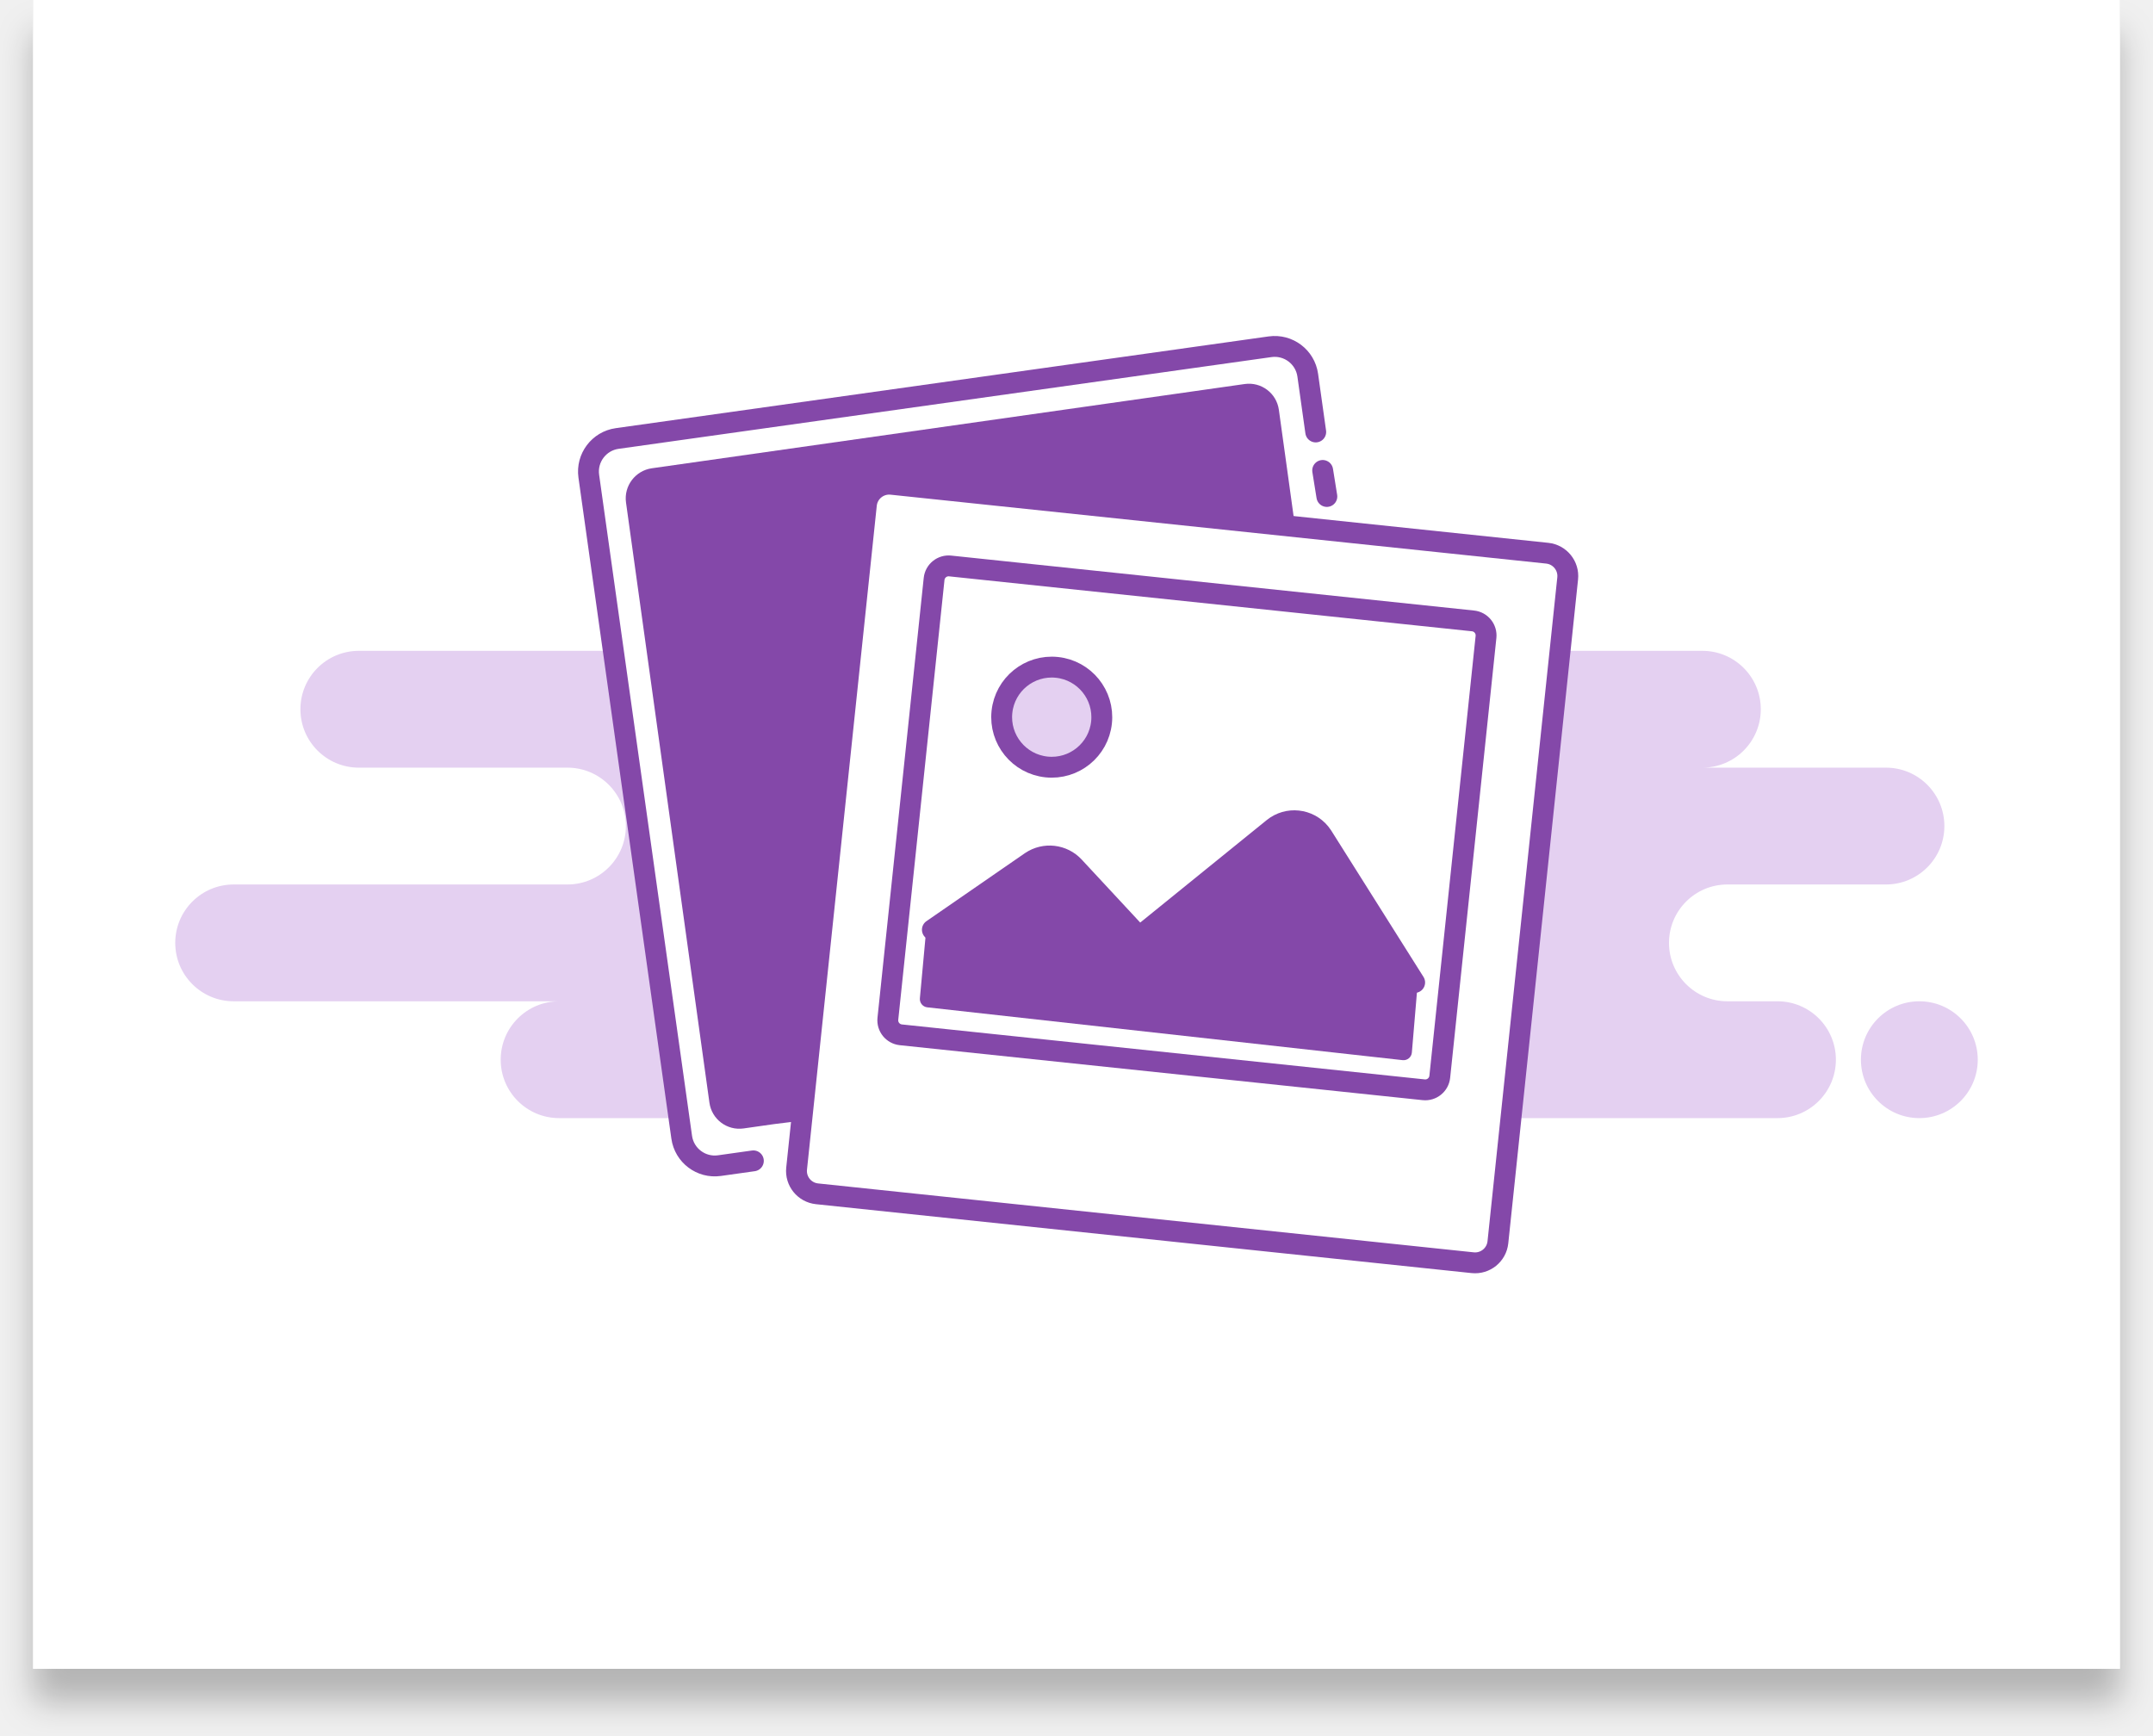
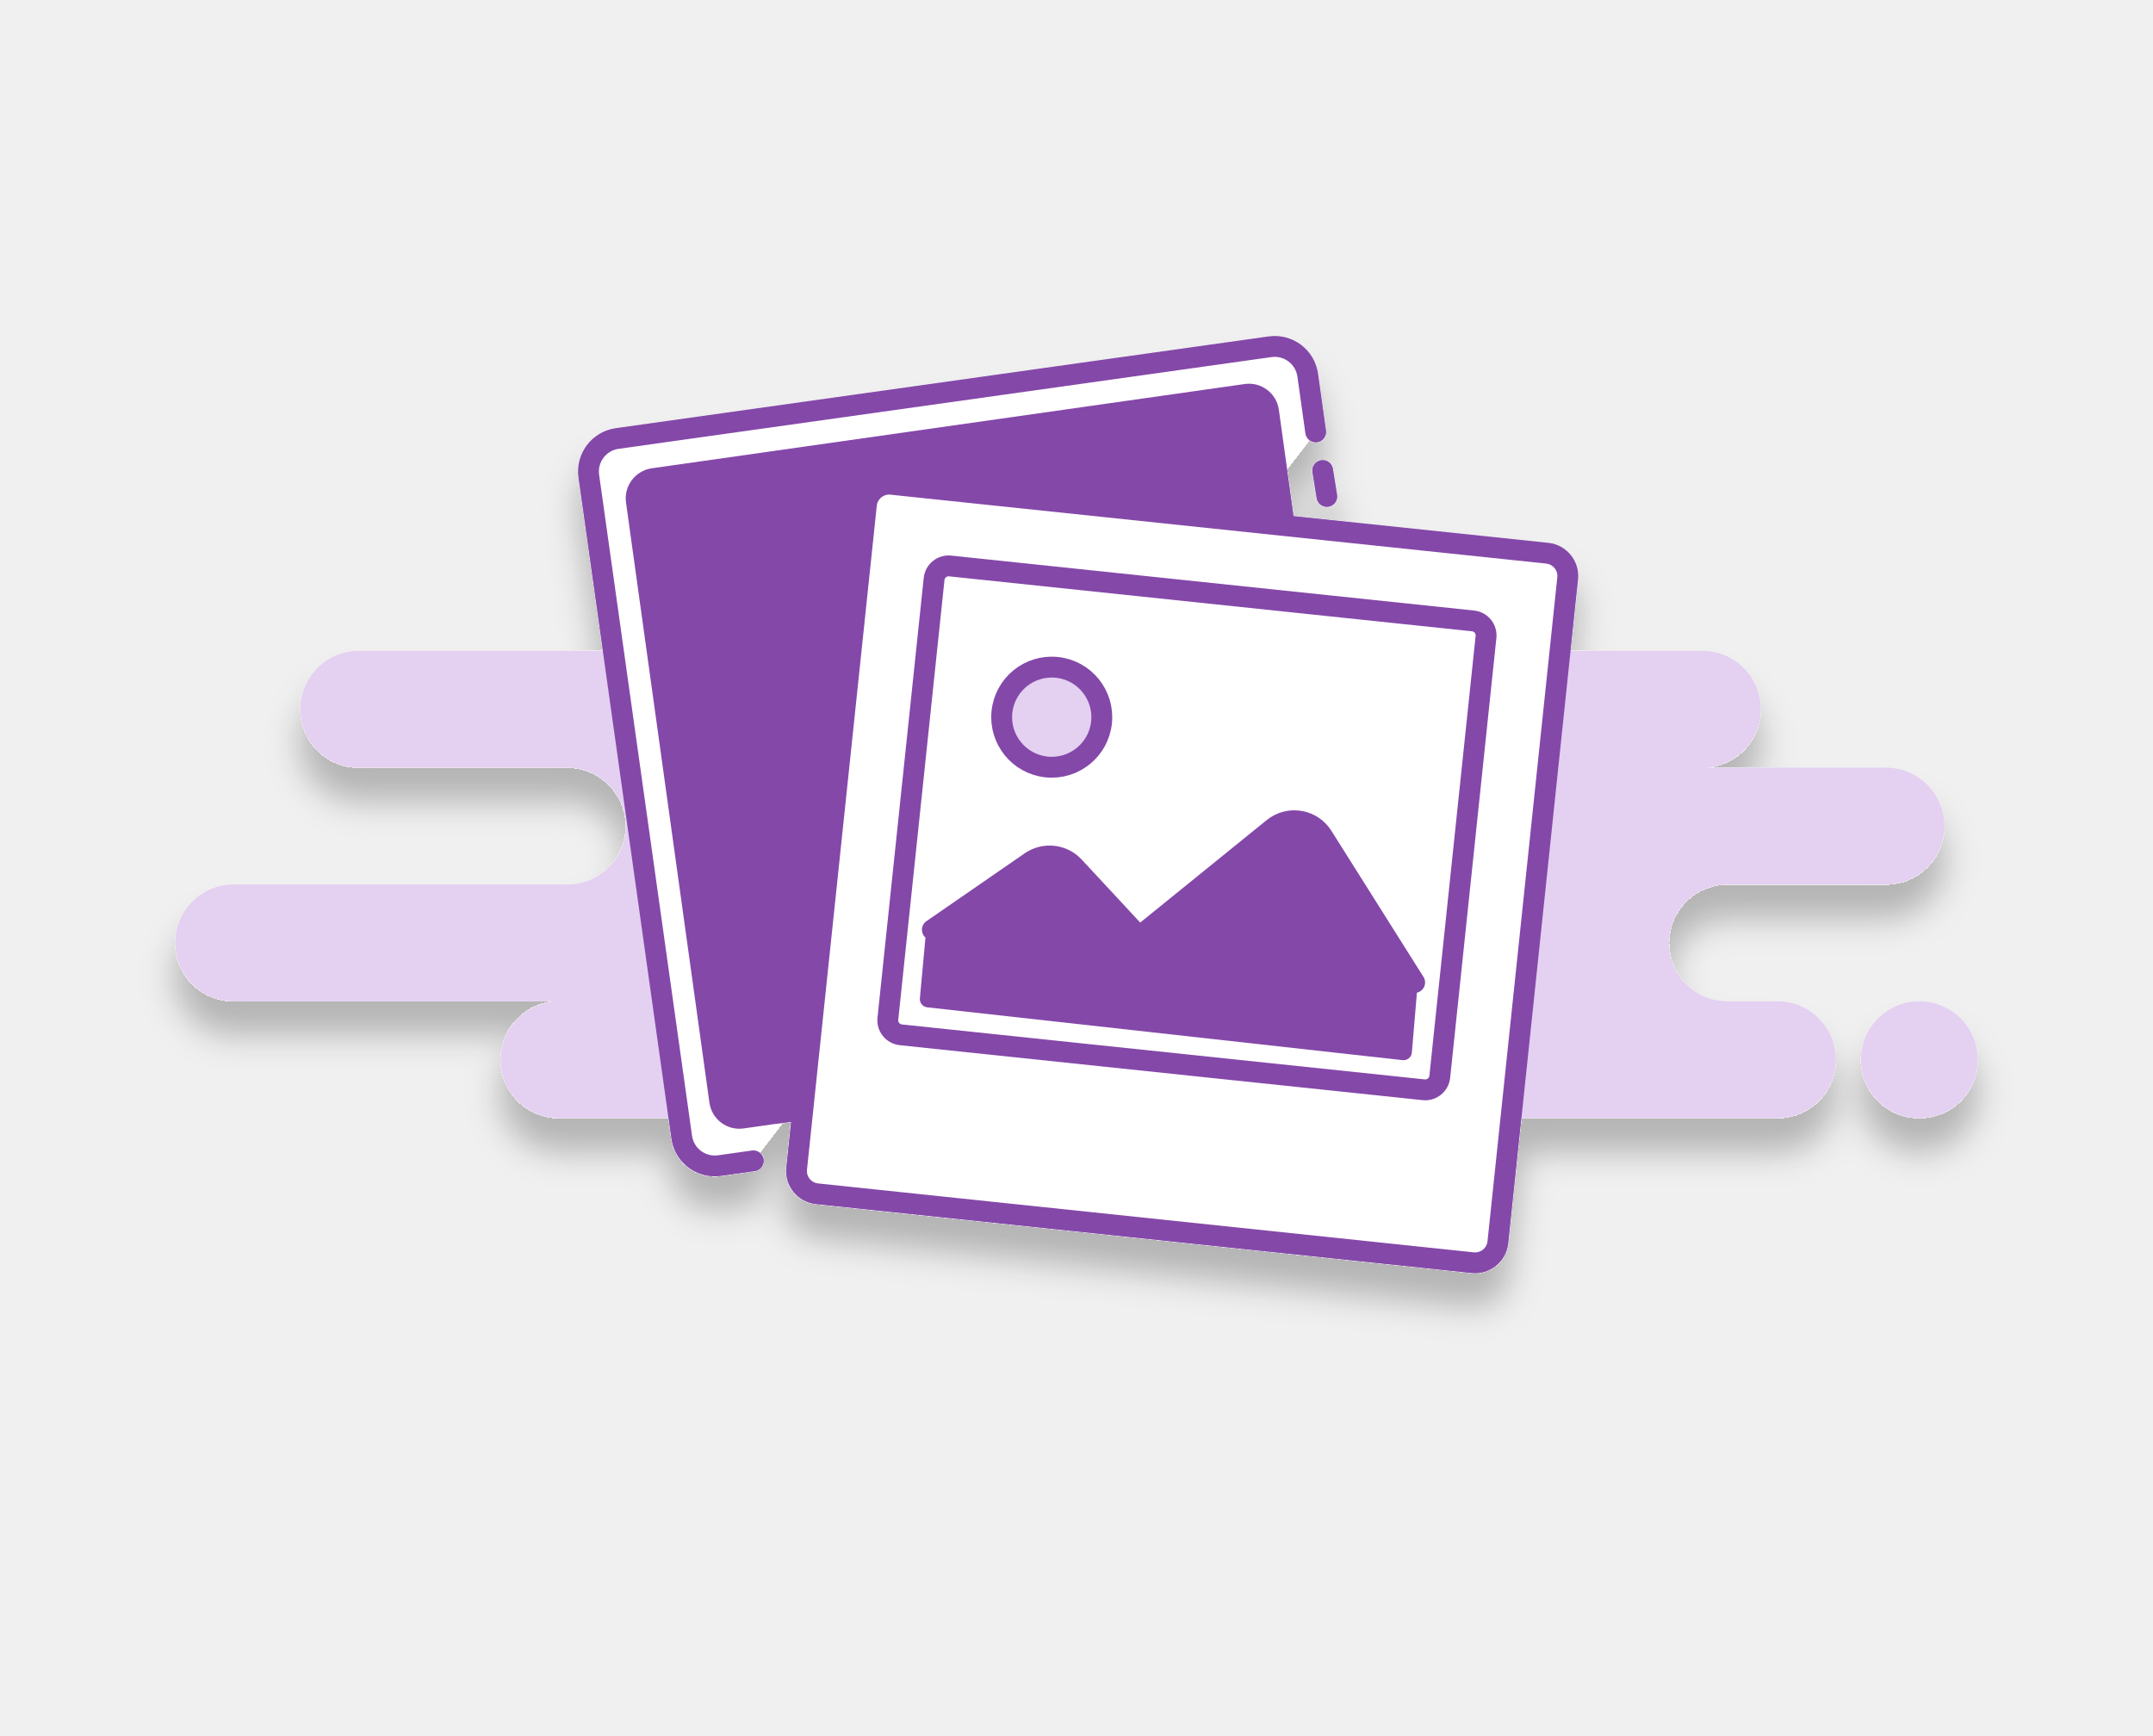
<svg xmlns="http://www.w3.org/2000/svg" width="258" height="208" viewBox="0 0 258 208" fill="none">
  <g filter="url(#filter0_d_0_101)">
-     <rect x="4" width="250" height="200" fill="white" />
    <path fill-rule="evenodd" clip-rule="evenodd" d="M67 134H158C158.515 134 159.017 133.944 159.5 133.839C159.983 133.944 160.485 134 161 134H213C216.866 134 220 130.866 220 127C220 123.134 216.866 120 213 120H207C203.134 120 200 116.866 200 113C200 109.134 203.134 106 207 106H226C229.866 106 233 102.866 233 99C233 95.134 229.866 92 226 92H204C207.866 92 211 88.866 211 85C211 81.134 207.866 78 204 78H140C143.866 78 147 74.866 147 71C147 67.134 143.866 64 140 64H83C79.134 64 76 67.134 76 71C76 74.866 79.134 78 83 78H43C39.134 78 36 81.134 36 85C36 88.866 39.134 92 43 92H68C71.866 92 75 95.134 75 99C75 102.866 71.866 106 68 106H28C24.134 106 21 109.134 21 113C21 116.866 24.134 120 28 120H67C63.134 120 60 123.134 60 127C60 130.866 63.134 134 67 134ZM230 134C233.866 134 237 130.866 237 127C237 123.134 233.866 120 230 120C226.134 120 223 123.134 223 127C223 130.866 226.134 134 230 134Z" fill="#E4D0F1" />
    <path fill-rule="evenodd" clip-rule="evenodd" d="M90.278 139.123L86.208 139.695C84.02 140.002 81.998 138.478 81.69 136.291L70.556 57.069C70.249 54.882 71.773 52.859 73.961 52.551L152.192 41.557C154.38 41.249 156.402 42.773 156.71 44.961C156.71 44.961 157.422 50.026 157.667 51.769" fill="white" />
    <path fill-rule="evenodd" clip-rule="evenodd" d="M92.805 134.712L89.109 135.238C87.123 135.52 85.289 134.139 85.013 132.153L75.017 60.228C74.741 58.242 76.128 56.403 78.115 56.12L149.152 46.024C151.138 45.741 152.973 47.123 153.249 49.109L154.108 55.289C154.154 55.624 157.223 77.823 163.313 121.888C163.619 124.1 162.093 126.145 159.905 126.454C159.882 126.457 159.858 126.461 159.835 126.463L92.805 134.712Z" fill="#8448A9" />
    <path d="M90.278 139.123L86.208 139.695C84.02 140.002 81.998 138.478 81.69 136.291L70.556 57.069C70.249 54.882 71.773 52.859 73.961 52.551L152.192 41.557C154.38 41.249 156.402 42.773 156.71 44.961C156.71 44.961 157.422 50.026 157.667 51.769" stroke="#8448A9" stroke-width="2.5" stroke-linecap="round" />
    <path d="M158.5 56.38L159 59.5" stroke="#8448A9" stroke-width="2.5" stroke-linecap="round" />
    <path d="M106.844 58.041L185.411 66.299C186.922 66.457 188.018 67.811 187.859 69.321L179.497 148.883C179.338 150.393 177.985 151.489 176.474 151.33L97.907 143.072C96.397 142.914 95.301 141.561 95.46 140.05L103.822 60.488C103.981 58.978 105.334 57.882 106.844 58.041Z" fill="white" stroke="#8448A9" stroke-width="2.5" />
    <path fill-rule="evenodd" clip-rule="evenodd" d="M110.693 69.255C110.866 67.607 112.342 66.412 113.99 66.585L176.645 73.17C178.293 73.343 179.488 74.819 179.315 76.467L173.775 129.177C173.602 130.825 172.126 132.02 170.478 131.847L107.823 125.261C106.175 125.088 104.98 123.612 105.153 121.964L110.693 69.255Z" fill="white" />
    <path fill-rule="evenodd" clip-rule="evenodd" d="M113.741 109.878L123.538 103.27C125.172 102.168 127.365 102.42 128.706 103.864L135.879 111.587C136.237 111.972 136.833 112.014 137.242 111.683L152.581 99.253C154.429 97.756 157.167 98.192 158.459 100.189L168.44 115.627L169.873 118.019L169.187 126.143C169.139 126.704 168.639 127.115 168.08 127.053L111.117 120.724C110.575 120.664 110.182 120.181 110.232 119.639L110.987 111.44L113.741 109.878Z" fill="#8448A9" />
    <path d="M113.859 67.828L176.514 74.413C177.476 74.514 178.173 75.375 178.072 76.336L172.532 129.046C172.431 130.007 171.57 130.705 170.609 130.604L107.954 124.018C106.992 123.917 106.295 123.056 106.396 122.095L111.936 69.385C112.037 68.424 112.898 67.727 113.859 67.828Z" stroke="#8448A9" stroke-width="2.5" />
    <circle cx="126.032" cy="85.949" r="6" transform="rotate(6 126.032 85.9494)" fill="#E4D0F1" stroke="#8448A9" stroke-width="2.5" />
    <path d="M111.729 111.425C115.665 108.706 123.538 103.27 123.538 103.27C125.172 102.168 127.365 102.42 128.706 103.864L135.879 111.587C136.237 111.972 136.833 112.014 137.241 111.683L152.581 99.253C154.298 97.863 156.817 98.127 158.207 99.843C158.297 99.954 158.381 100.07 158.459 100.189C158.459 100.189 167.427 114.42 169.523 117.745" stroke="#8448A9" stroke-width="2.5" stroke-linecap="round" />
  </g>
  <defs>
    <filter id="filter0_d_0_101" x="0" y="0" width="258" height="208" filterUnits="userSpaceOnUse" color-interpolation-filters="sRGB">
      <feFlood flood-opacity="0" result="BackgroundImageFix" />
      <feColorMatrix in="SourceAlpha" type="matrix" values="0 0 0 0 0 0 0 0 0 0 0 0 0 0 0 0 0 0 127 0" result="hardAlpha" />
      <feOffset dy="4" />
      <feGaussianBlur stdDeviation="2" />
      <feComposite in2="hardAlpha" operator="out" />
      <feColorMatrix type="matrix" values="0 0 0 0 0 0 0 0 0 0 0 0 0 0 0 0 0 0 0.25 0" />
      <feBlend mode="normal" in2="BackgroundImageFix" result="effect1_dropShadow_0_101" />
      <feBlend mode="normal" in="SourceGraphic" in2="effect1_dropShadow_0_101" result="shape" />
    </filter>
  </defs>
</svg>
